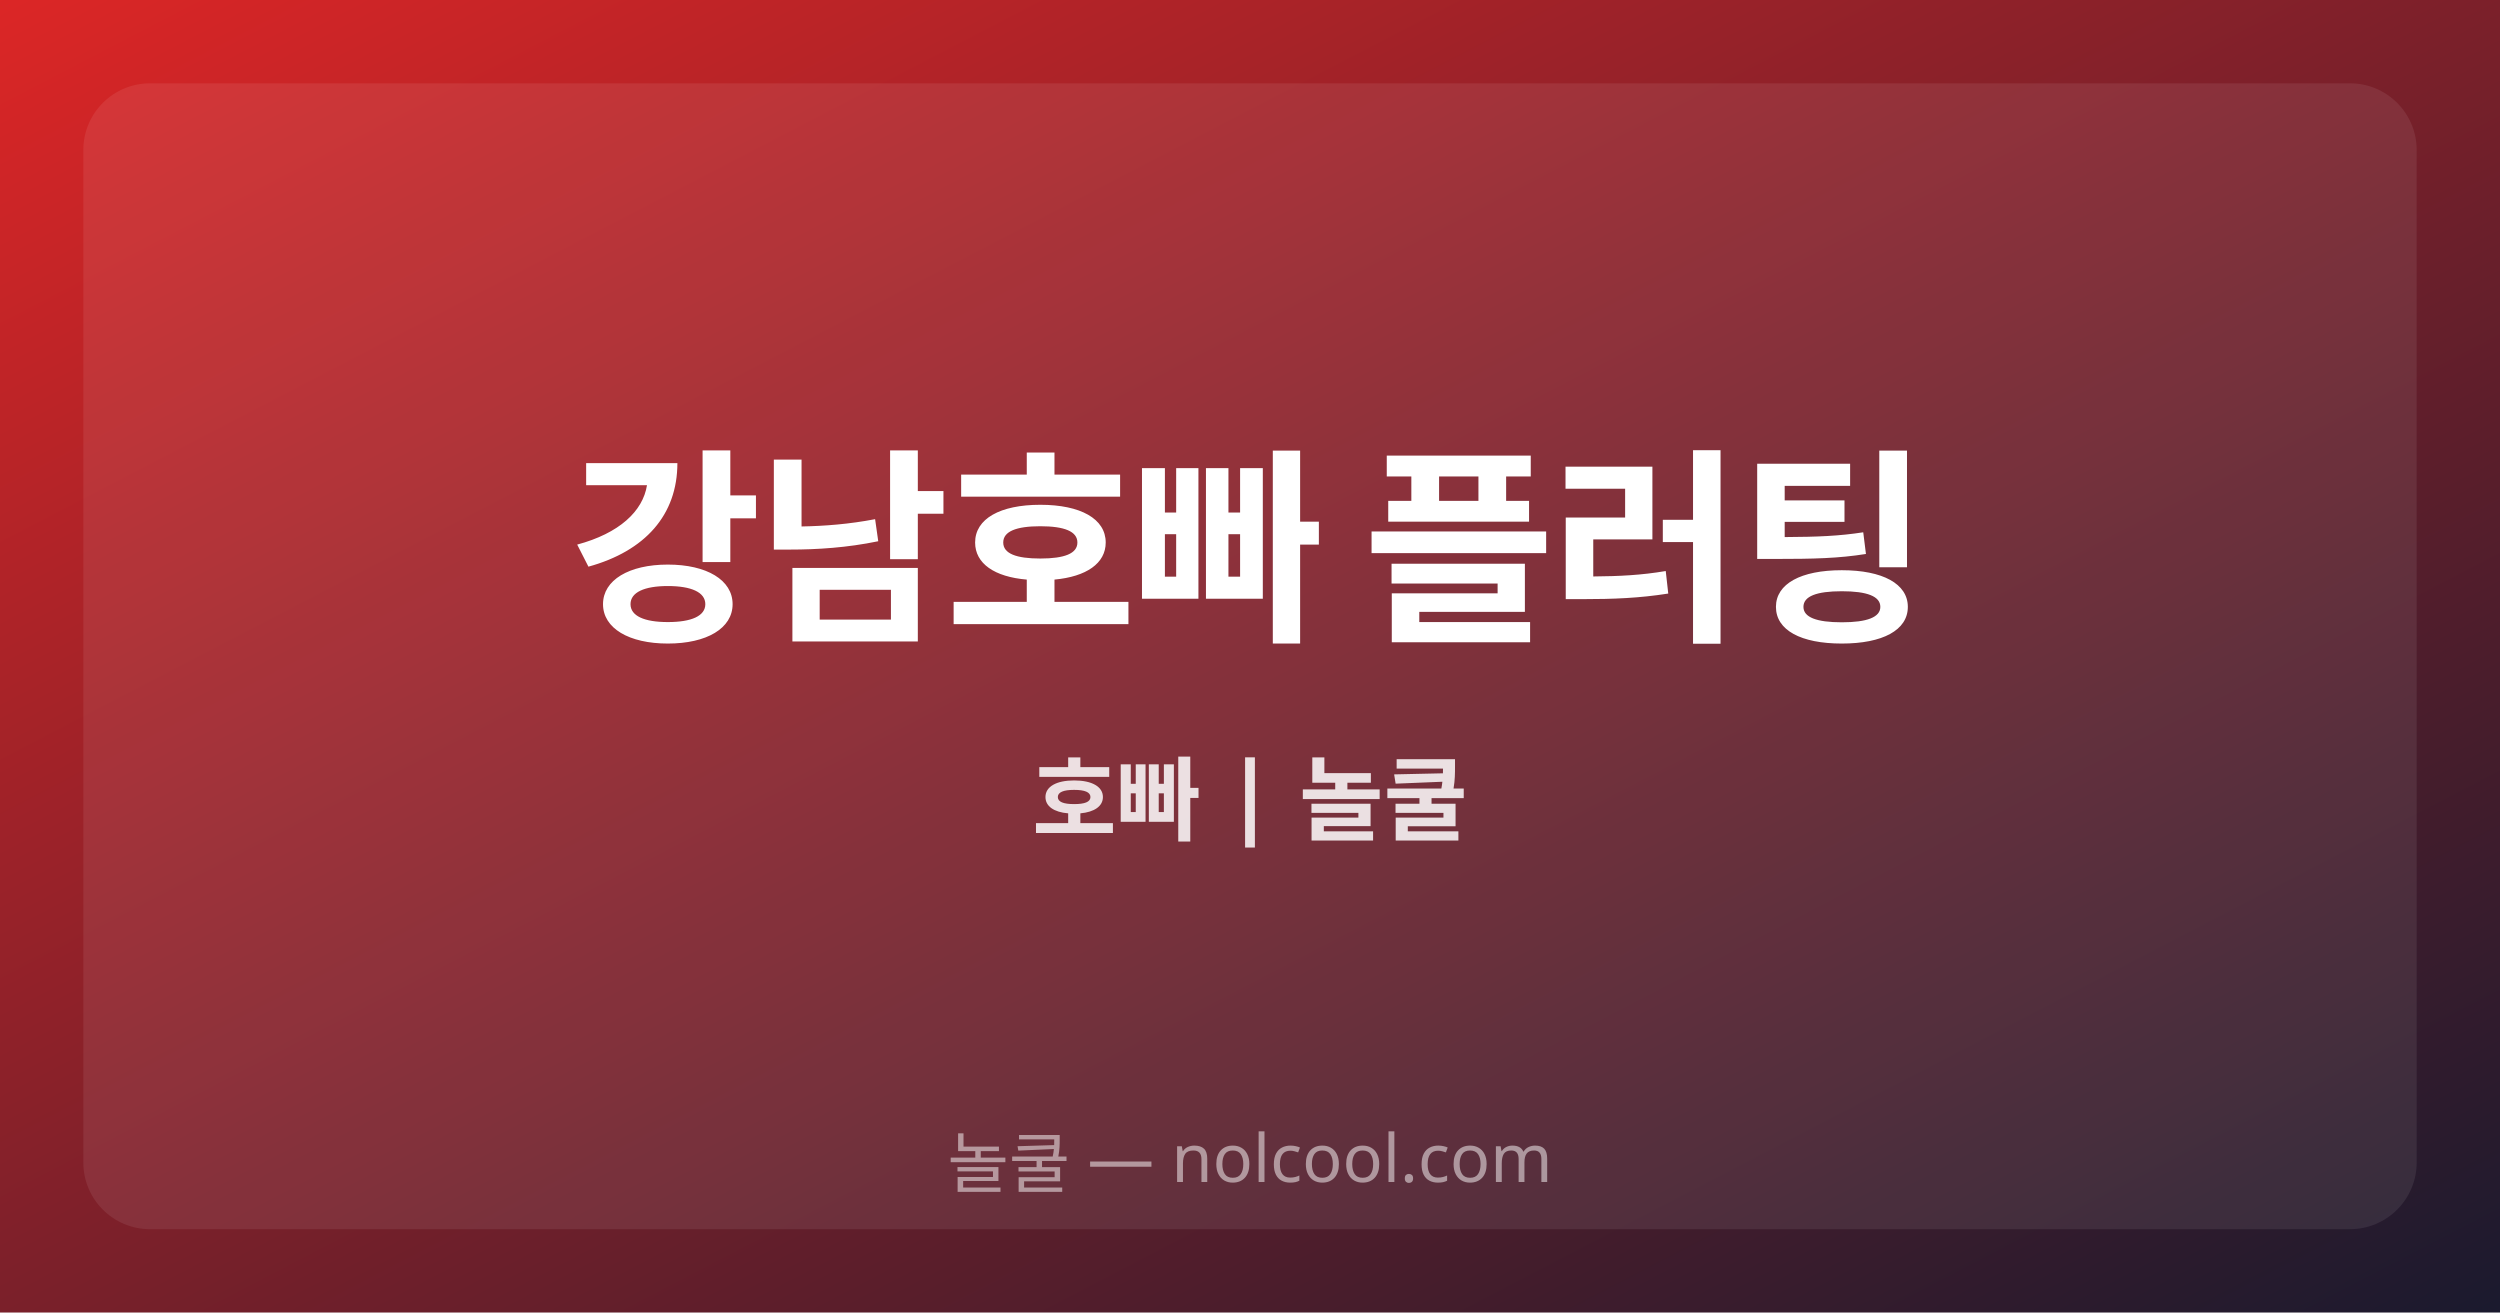
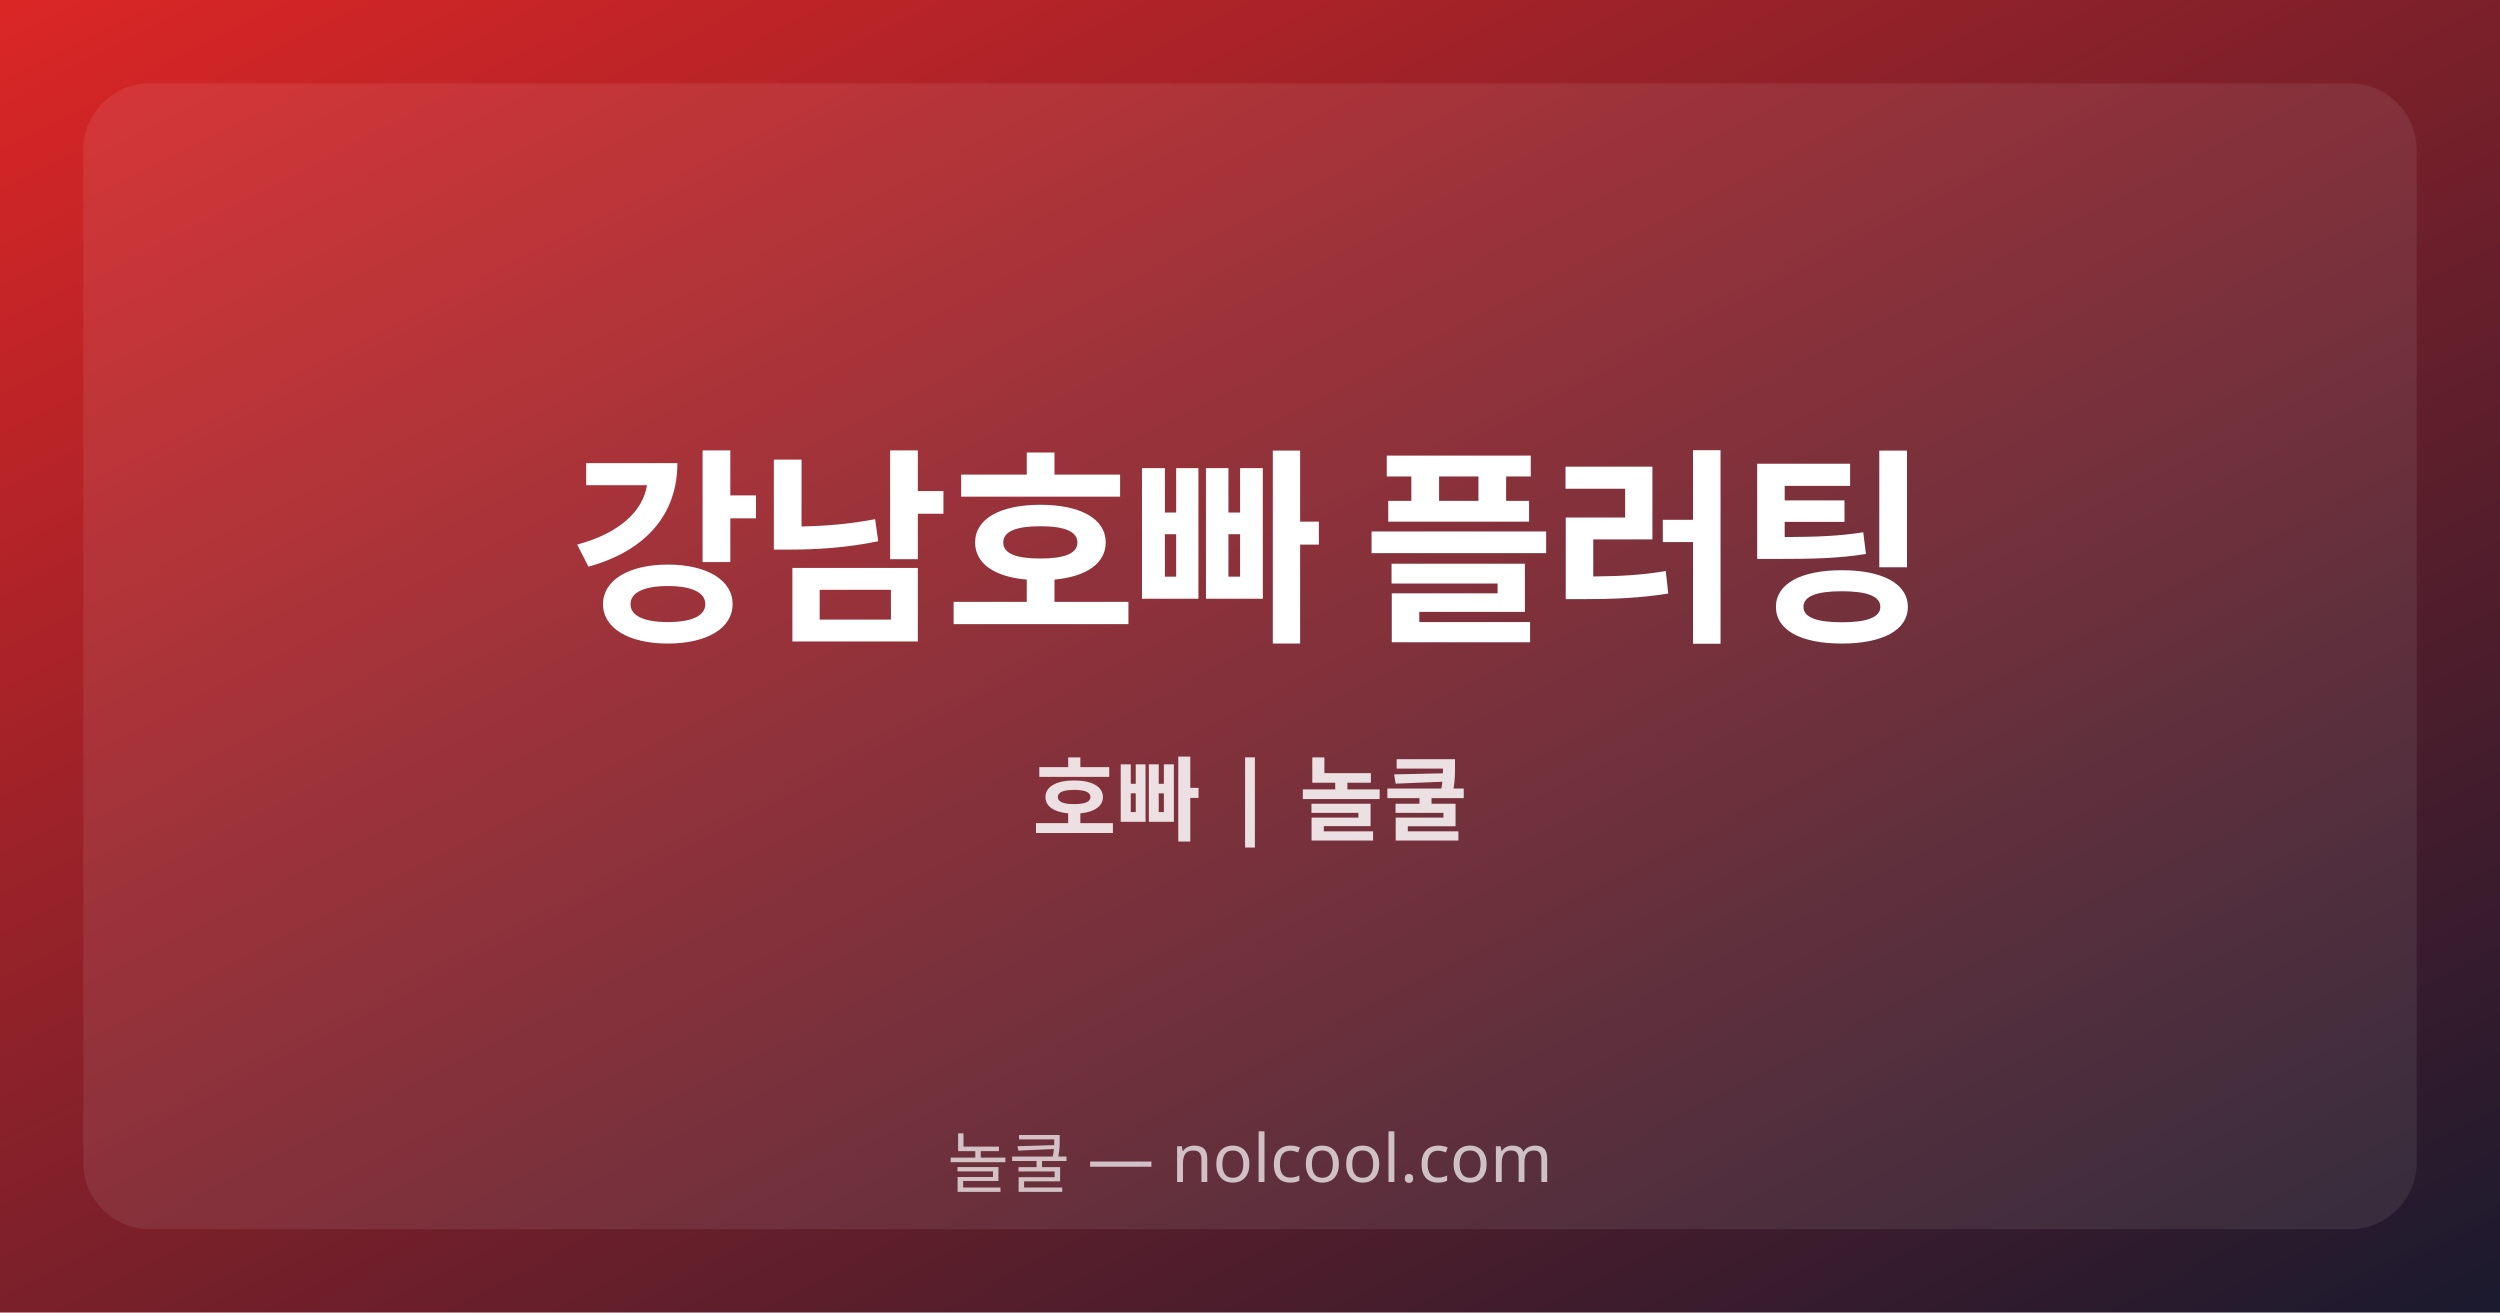
<svg xmlns="http://www.w3.org/2000/svg" width="1200" height="630" viewBox="0 0 1200 630">
  <defs>
    <linearGradient id="bg" x1="0%" y1="0%" x2="100%" y2="100%">
      <stop offset="0%" style="stop-color:#DC2626;stop-opacity:1" />
      <stop offset="100%" style="stop-color:#1a1a2e;stop-opacity:1" />
    </linearGradient>
  </defs>
  <rect width="1200" height="630" fill="url(#bg)" />
  <rect x="40" y="40" width="1120" height="550" rx="32" fill="rgba(255,255,255,0.08)" />
  <text x="600" y="300" text-anchor="middle" font-family="sans-serif" font-size="100" font-weight="900" fill="white" letter-spacing="-0.02em">강남호빠 플러팅</text>
  <text x="600" y="400" text-anchor="middle" font-family="sans-serif" font-size="44" font-weight="600" fill="rgba(255,255,255,0.85)">호빠 | 놀쿨</text>
-   <text x="600" y="570" text-anchor="middle" font-family="sans-serif" font-size="32" font-weight="500" fill="rgba(255,255,255,0.5)">놀쿨 — nolcool.com</text>
+   <text x="600" y="570" text-anchor="middle" font-family="sans-serif" font-size="32" font-weight="500" fill="rgba(255,255,255,0.7)">놀쿨 — nolcool.com</text>
</svg>
